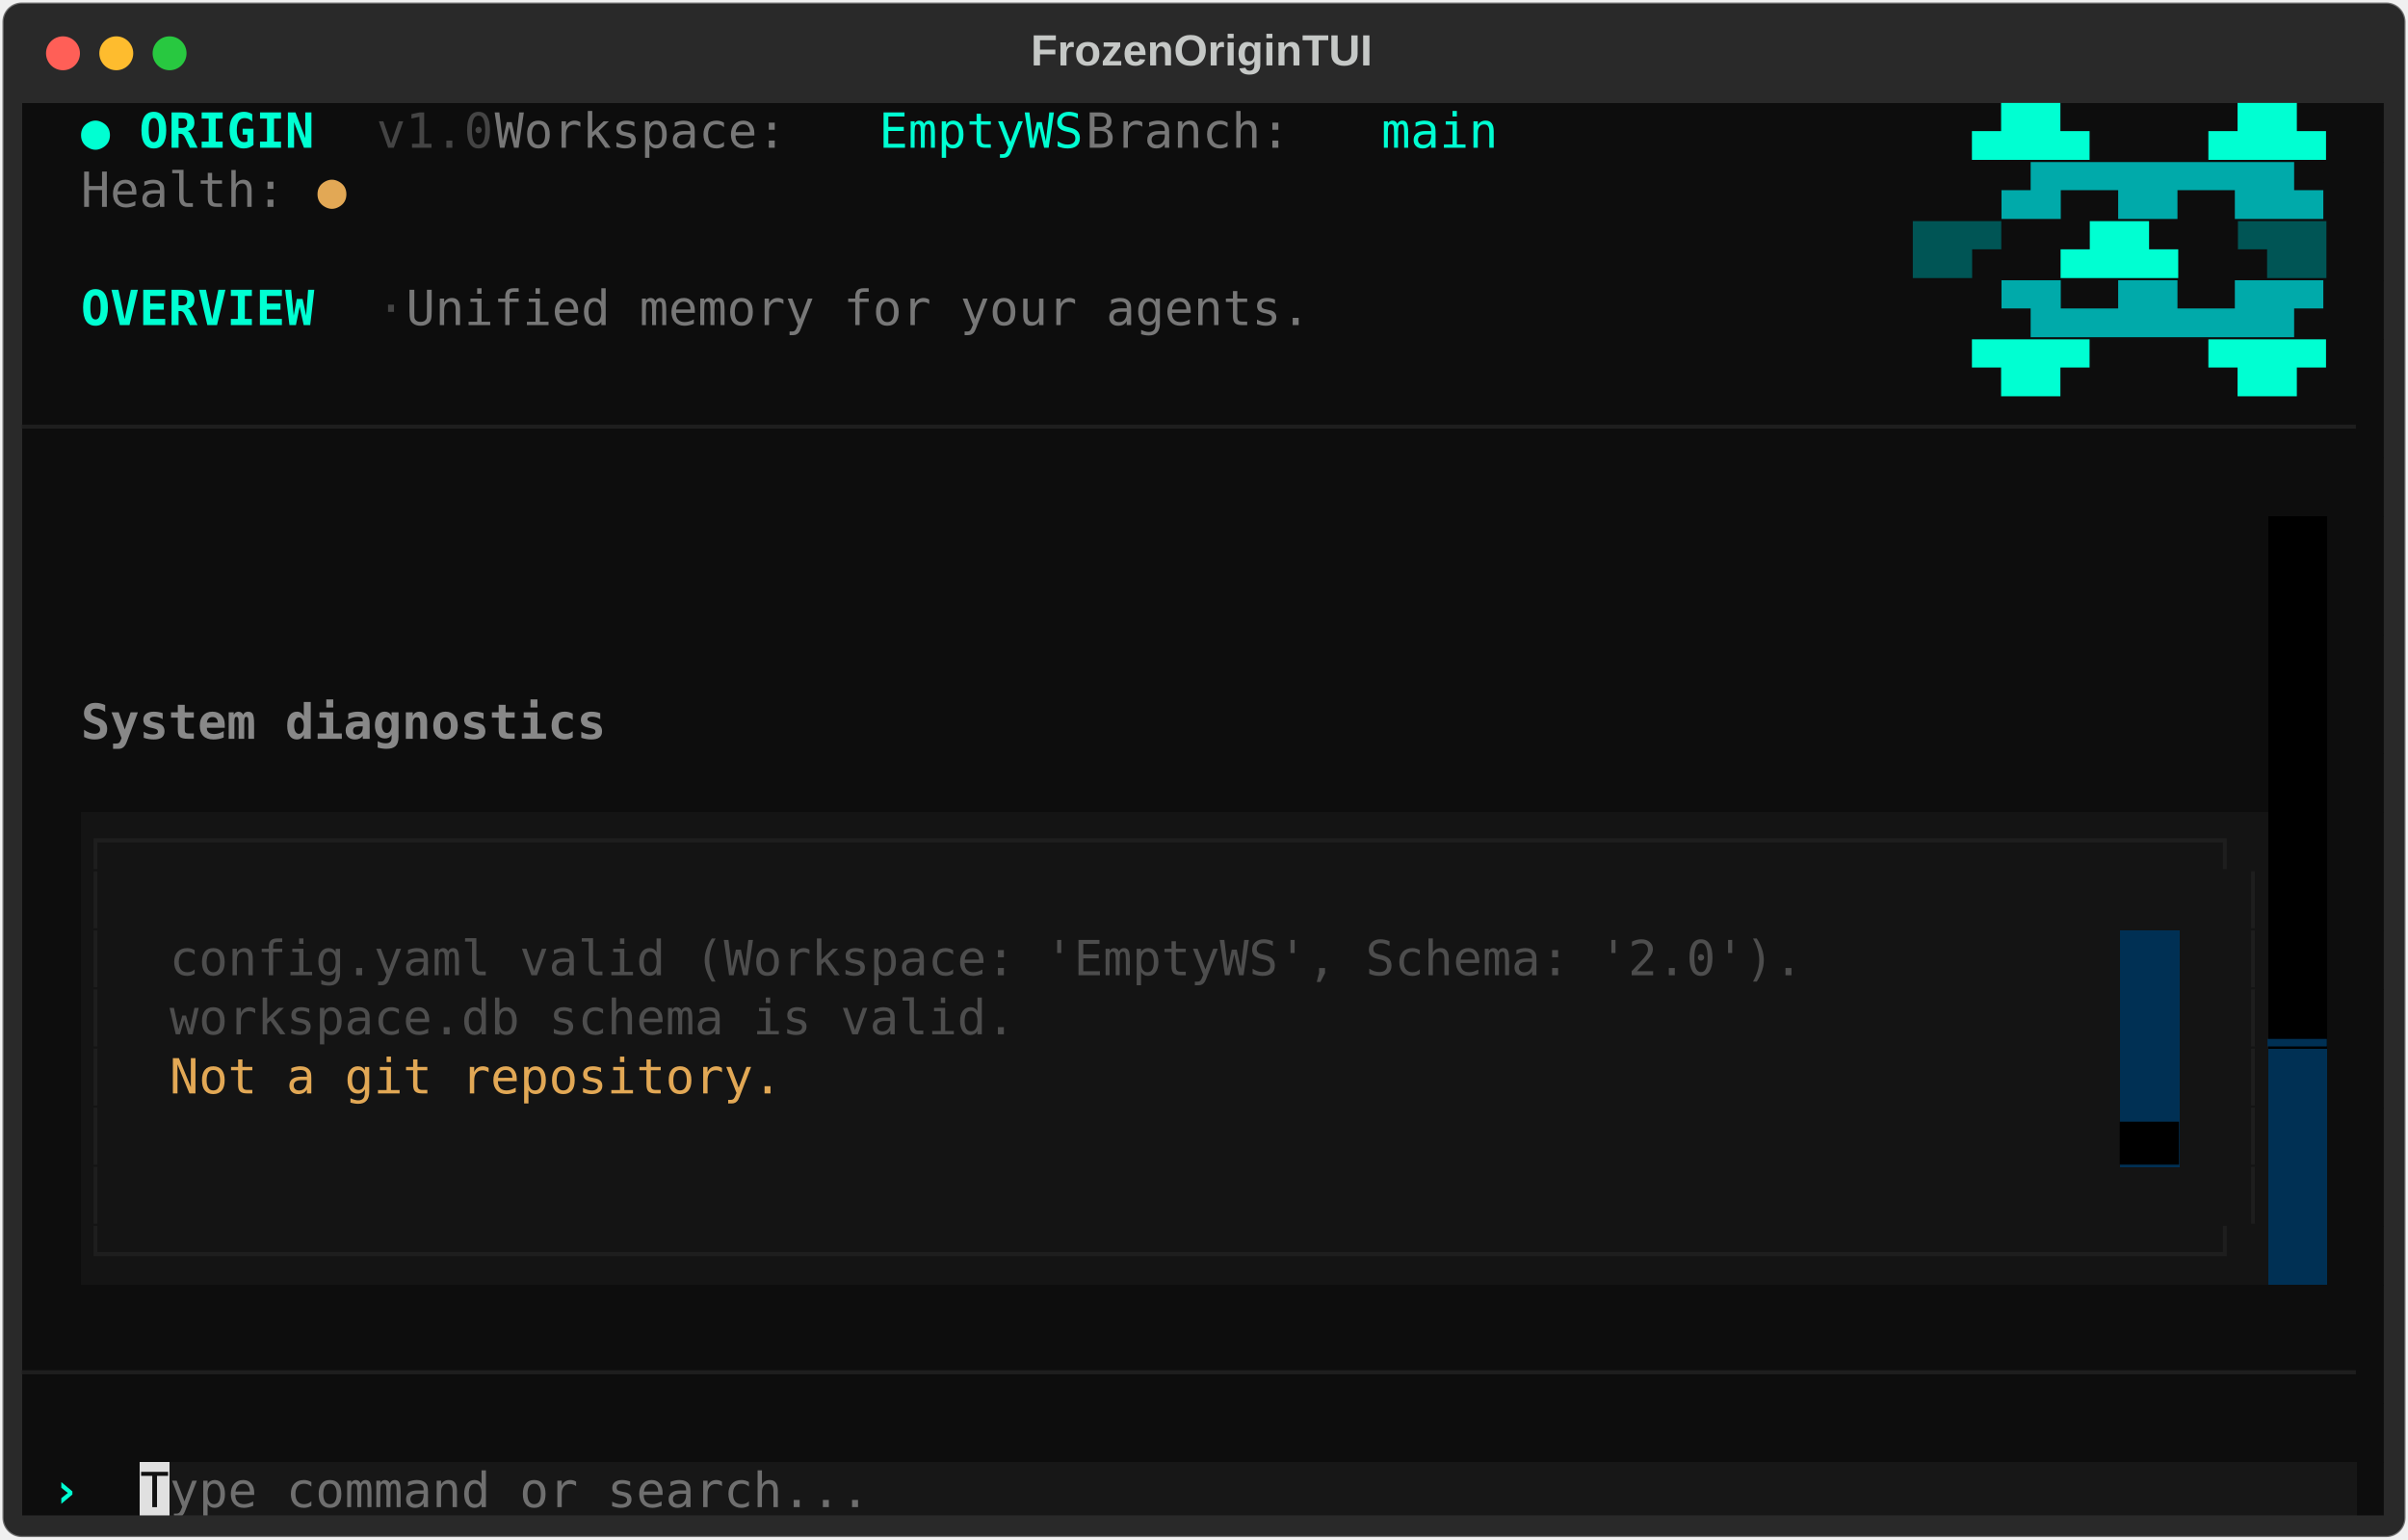
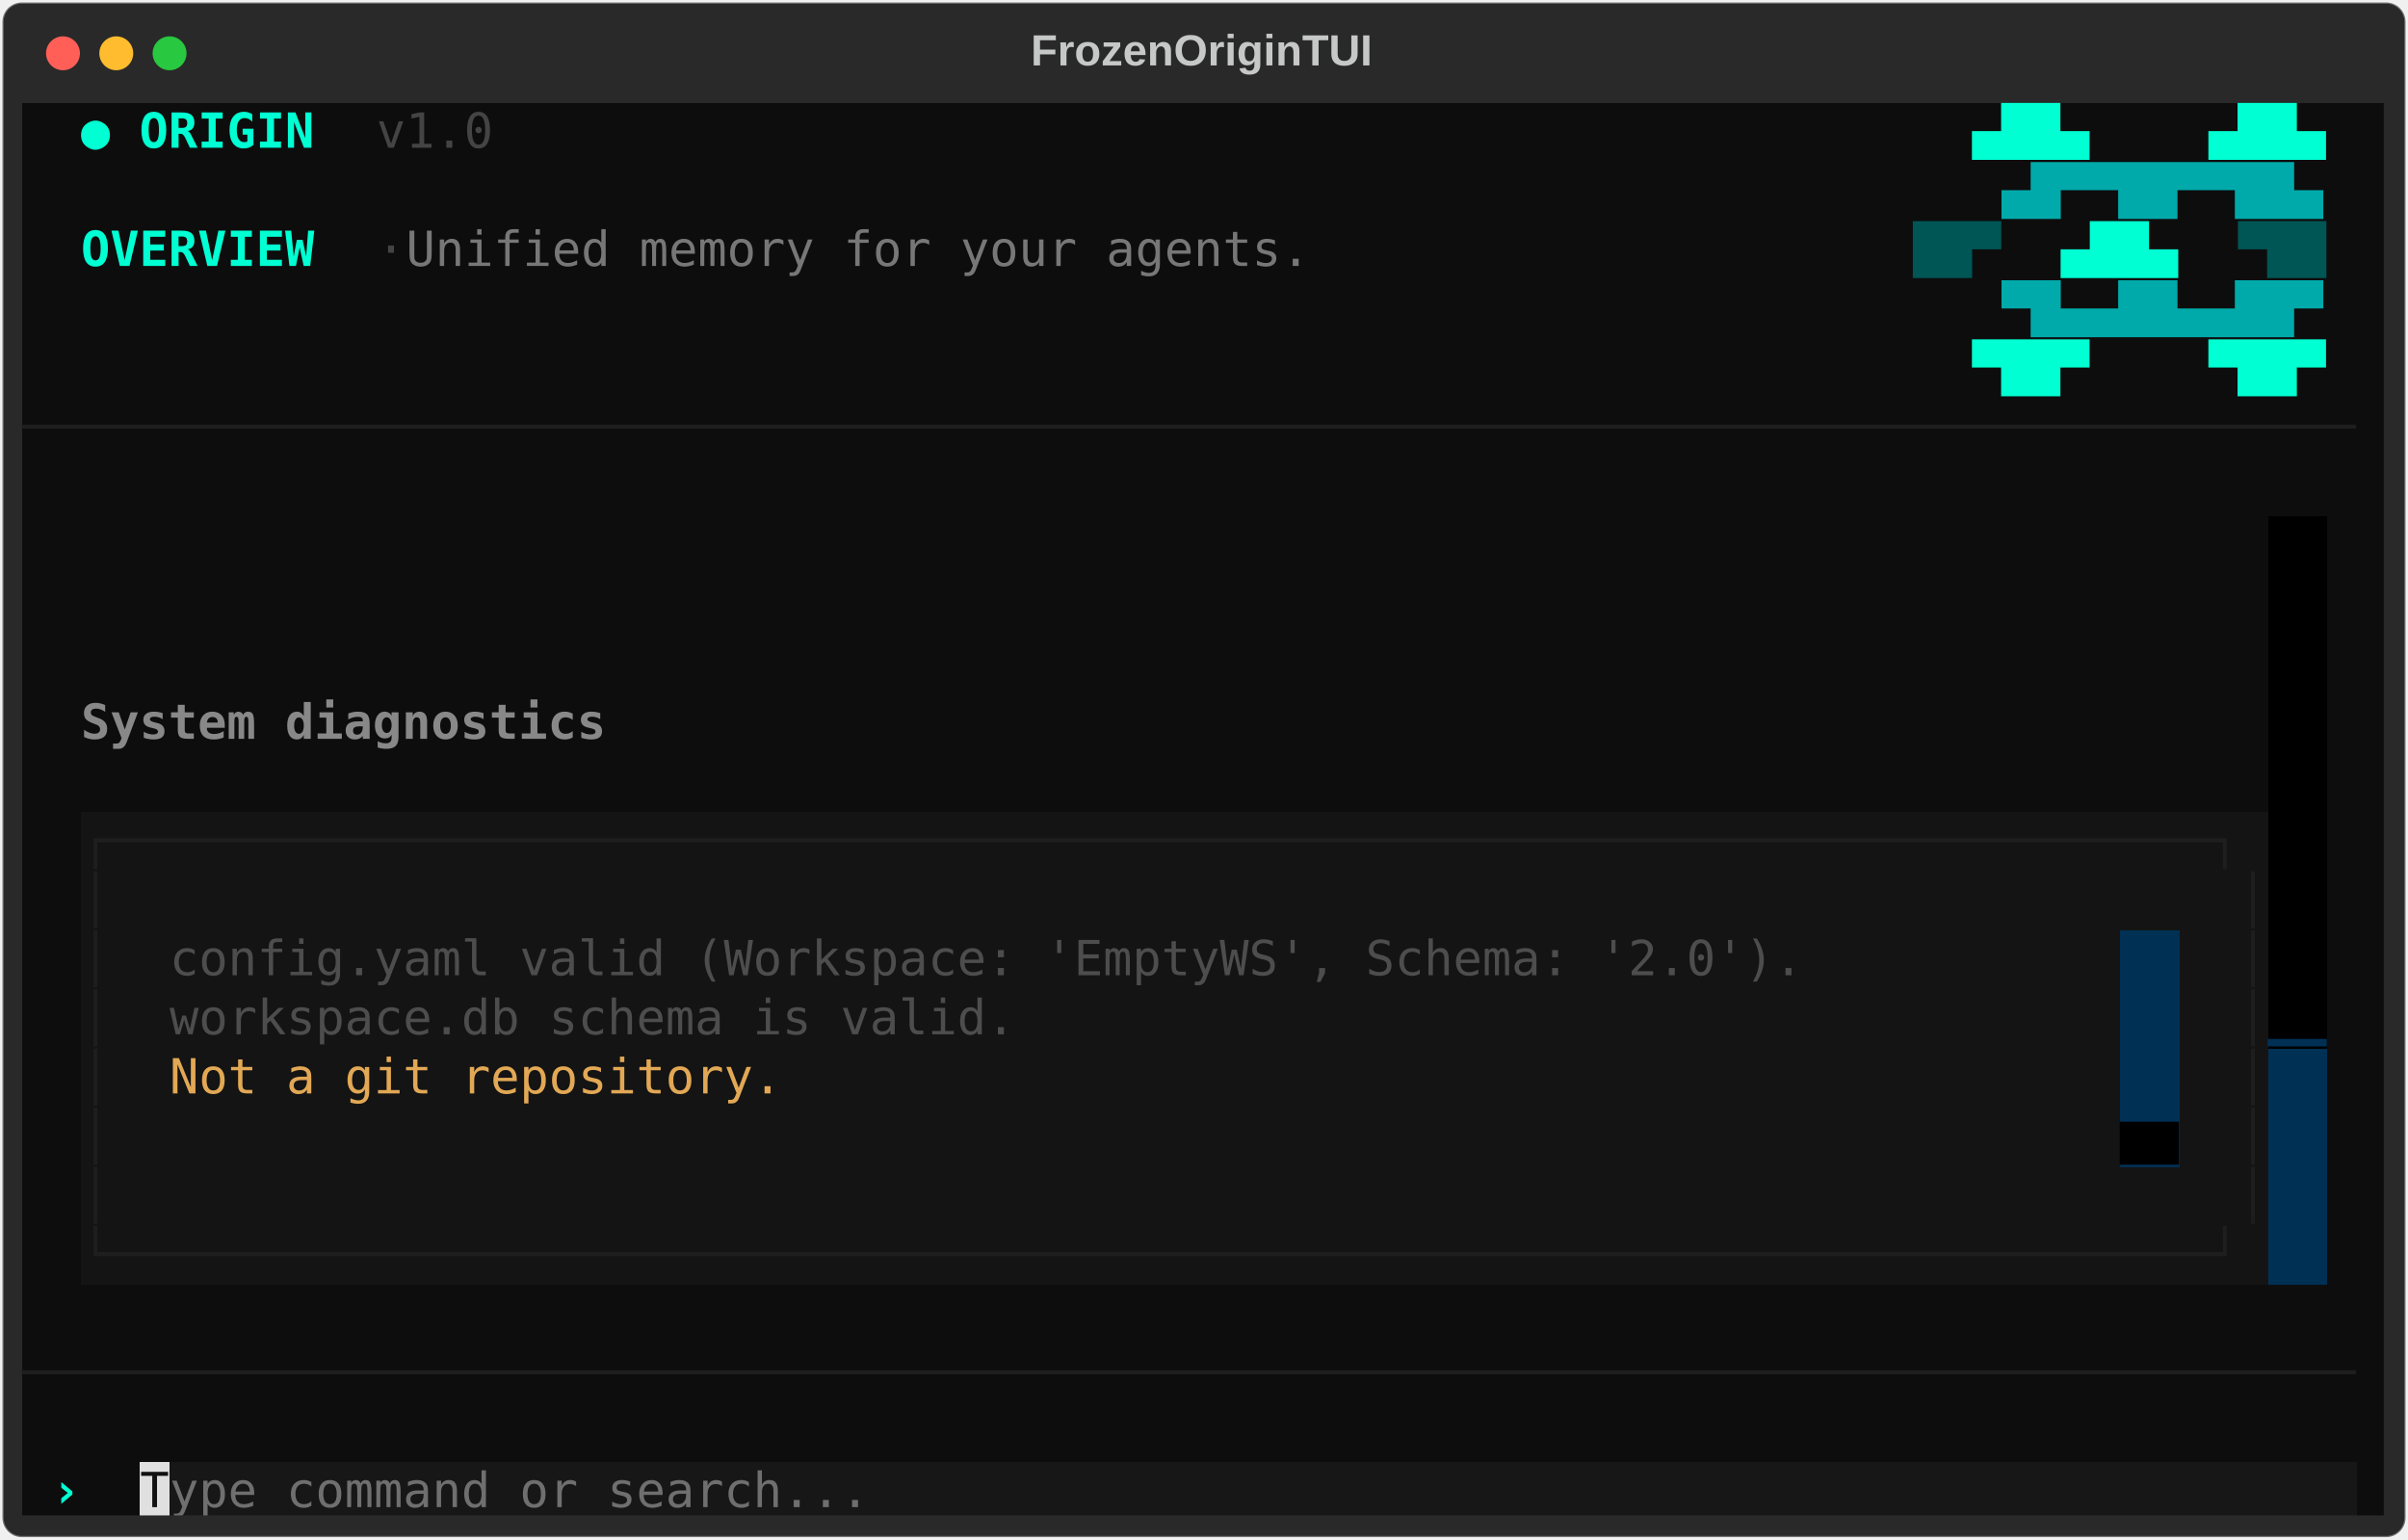
<svg xmlns="http://www.w3.org/2000/svg" class="rich-terminal" viewBox="0 0 994 635.6">
  <style>

    @font-face {
        font-family: "Fira Code";
        src: local("FiraCode-Regular"),
                url("https://cdnjs.cloudflare.com/ajax/libs/firacode/6.2.0/woff2/FiraCode-Regular.woff2") format("woff2"),
                url("https://cdnjs.cloudflare.com/ajax/libs/firacode/6.2.0/woff/FiraCode-Regular.woff") format("woff");
        font-style: normal;
        font-weight: 400;
    }
    @font-face {
        font-family: "Fira Code";
        src: local("FiraCode-Bold"),
                url("https://cdnjs.cloudflare.com/ajax/libs/firacode/6.2.0/woff2/FiraCode-Bold.woff2") format("woff2"),
                url("https://cdnjs.cloudflare.com/ajax/libs/firacode/6.2.0/woff/FiraCode-Bold.woff") format("woff");
        font-style: bold;
        font-weight: 700;
    }

    .terminal-matrix {
        font-family: Fira Code, monospace;
        font-size: 20px;
        line-height: 24.4px;
        font-variant-east-asian: full-width;
    }

    .terminal-title {
        font-size: 18px;
        font-weight: bold;
        font-family: arial;
    }

    .terminal-r1 { fill: #c5c8c6 }
.terminal-r2 { fill: #00ffd2;font-weight: bold }
.terminal-r3 { fill: #777777 }
.terminal-r4 { fill: #444444 }
.terminal-r5 { fill: #00ffd2 }
- .terminal-r6 { fill: #e2a855 }
- .terminal-r7 { fill: #00aaaa }
- .terminal-r8 { fill: #005555 }
- .terminal-r9 { fill: #1e1e1e }
- .terminal-r10 { fill: #c0c0c0 }
- .terminal-r11 { fill: #e0e0e0 }
- .terminal-r12 { fill: #888888;font-weight: bold }
- .terminal-r13 { fill: #4d4d4d }
- .terminal-r14 { fill: #141414 }
- .terminal-r15 { fill: #003054 }
+ .terminal-r6 { fill: #00aaaa }
+ .terminal-r7 { fill: #005555 }
+ .terminal-r8 { fill: #1e1e1e }
+ .terminal-r9 { fill: #c0c0c0 }
+ .terminal-r10 { fill: #e0e0e0 }
+ .terminal-r11 { fill: #888888;font-weight: bold }
+ .terminal-r12 { fill: #4d4d4d }
+ .terminal-r13 { fill: #141414 }
+ .terminal-r14 { fill: #003054 }
+ .terminal-r15 { fill: #e2a855 }
.terminal-r16 { fill: #0d0d0d }
.terminal-r17 { fill: #000000 }
.terminal-r18 { fill: #121212 }
.terminal-r19 { fill: #6f6f6f }
.terminal-r20 { fill: #ffffff }
    </style>
  <defs>
    <clipPath id="terminal-clip-terminal">
      <rect x="0" y="0" width="975.0" height="584.6" />
    </clipPath>
    <clipPath id="terminal-line-0">
      <rect x="0" y="1.5" width="976" height="24.65" />
    </clipPath>
    <clipPath id="terminal-line-1">
      <rect x="0" y="25.9" width="976" height="24.65" />
    </clipPath>
    <clipPath id="terminal-line-2">
      <rect x="0" y="50.3" width="976" height="24.65" />
    </clipPath>
    <clipPath id="terminal-line-3">
      <rect x="0" y="74.7" width="976" height="24.65" />
    </clipPath>
    <clipPath id="terminal-line-4">
      <rect x="0" y="99.1" width="976" height="24.65" />
    </clipPath>
    <clipPath id="terminal-line-5">
      <rect x="0" y="123.5" width="976" height="24.65" />
    </clipPath>
    <clipPath id="terminal-line-6">
      <rect x="0" y="147.9" width="976" height="24.65" />
    </clipPath>
    <clipPath id="terminal-line-7">
      <rect x="0" y="172.3" width="976" height="24.65" />
    </clipPath>
    <clipPath id="terminal-line-8">
      <rect x="0" y="196.7" width="976" height="24.65" />
    </clipPath>
    <clipPath id="terminal-line-9">
      <rect x="0" y="221.1" width="976" height="24.65" />
    </clipPath>
    <clipPath id="terminal-line-10">
      <rect x="0" y="245.5" width="976" height="24.65" />
    </clipPath>
    <clipPath id="terminal-line-11">
      <rect x="0" y="269.9" width="976" height="24.65" />
    </clipPath>
    <clipPath id="terminal-line-12">
      <rect x="0" y="294.3" width="976" height="24.65" />
    </clipPath>
    <clipPath id="terminal-line-13">
      <rect x="0" y="318.7" width="976" height="24.65" />
    </clipPath>
    <clipPath id="terminal-line-14">
      <rect x="0" y="343.1" width="976" height="24.65" />
    </clipPath>
    <clipPath id="terminal-line-15">
      <rect x="0" y="367.5" width="976" height="24.65" />
    </clipPath>
    <clipPath id="terminal-line-16">
      <rect x="0" y="391.9" width="976" height="24.65" />
    </clipPath>
    <clipPath id="terminal-line-17">
      <rect x="0" y="416.3" width="976" height="24.65" />
    </clipPath>
    <clipPath id="terminal-line-18">
      <rect x="0" y="440.7" width="976" height="24.65" />
    </clipPath>
    <clipPath id="terminal-line-19">
      <rect x="0" y="465.1" width="976" height="24.65" />
    </clipPath>
    <clipPath id="terminal-line-20">
      <rect x="0" y="489.5" width="976" height="24.65" />
    </clipPath>
    <clipPath id="terminal-line-21">
      <rect x="0" y="513.9" width="976" height="24.65" />
    </clipPath>
    <clipPath id="terminal-line-22">
      <rect x="0" y="538.3" width="976" height="24.65" />
    </clipPath>
  </defs>
  <rect fill="#292929" stroke="rgba(255,255,255,0.35)" stroke-width="1" x="1" y="1" width="992" height="633.6" rx="8" />
  <text class="terminal-title" fill="#c5c8c6" text-anchor="middle" x="496" y="27">FrozenOriginTUI</text>
  <g transform="translate(26,22)">
    <circle cx="0" cy="0" r="7" fill="#ff5f57" />
    <circle cx="22" cy="0" r="7" fill="#febc2e" />
    <circle cx="44" cy="0" r="7" fill="#28c840" />
  </g>
  <g transform="translate(9, 41)" clip-path="url(#terminal-clip-terminal)">
    <rect fill="#0d0d0d" x="0" y="1.5" width="24.4" height="24.65" shape-rendering="crispEdges" />
    <rect fill="#0d0d0d" x="24.4" y="1.5" width="97.6" height="24.65" shape-rendering="crispEdges" />
    <rect fill="#0d0d0d" x="122" y="1.5" width="24.4" height="24.65" shape-rendering="crispEdges" />
    <rect fill="#0d0d0d" x="146.4" y="1.5" width="48.8" height="24.65" shape-rendering="crispEdges" />
-     <rect fill="#0d0d0d" x="195.2" y="1.5" width="158.6" height="24.65" shape-rendering="crispEdges" />
-     <rect fill="#0d0d0d" x="353.8" y="1.5" width="85.4" height="24.65" shape-rendering="crispEdges" />
-     <rect fill="#0d0d0d" x="439.2" y="1.5" width="122" height="24.65" shape-rendering="crispEdges" />
-     <rect fill="#0d0d0d" x="561.2" y="1.5" width="48.8" height="24.65" shape-rendering="crispEdges" />
-     <rect fill="#0d0d0d" x="610" y="1.5" width="195.2" height="24.65" shape-rendering="crispEdges" />
+     <rect fill="#0d0d0d" x="195.2" y="1.5" width="610" height="24.65" shape-rendering="crispEdges" />
    <rect fill="#0d0d0d" x="805.2" y="1.5" width="48.8" height="24.65" shape-rendering="crispEdges" />
    <rect fill="#0d0d0d" x="854" y="1.5" width="48.8" height="24.65" shape-rendering="crispEdges" />
    <rect fill="#0d0d0d" x="902.8" y="1.5" width="48.8" height="24.65" shape-rendering="crispEdges" />
    <rect fill="#0d0d0d" x="951.6" y="1.5" width="24.4" height="24.65" shape-rendering="crispEdges" />
    <rect fill="#0d0d0d" x="0" y="25.9" width="24.4" height="24.65" shape-rendering="crispEdges" />
-     <rect fill="#0d0d0d" x="24.4" y="25.9" width="97.6" height="24.65" shape-rendering="crispEdges" />
-     <rect fill="#0d0d0d" x="122" y="25.9" width="12.2" height="24.65" shape-rendering="crispEdges" />
-     <rect fill="#0d0d0d" x="134.2" y="25.9" width="683.2" height="24.65" shape-rendering="crispEdges" />
+     <rect fill="#0d0d0d" x="24.4" y="25.9" width="793" height="24.65" shape-rendering="crispEdges" />
    <rect fill="#0d0d0d" x="817.4" y="25.9" width="134.2" height="24.65" shape-rendering="crispEdges" />
    <rect fill="#0d0d0d" x="951.6" y="25.9" width="24.4" height="24.65" shape-rendering="crispEdges" />
    <rect fill="#0d0d0d" x="0" y="50.3" width="24.4" height="24.65" shape-rendering="crispEdges" />
-     <rect fill="#0d0d0d" x="24.4" y="50.3" width="756.4" height="24.65" shape-rendering="crispEdges" />
+     <rect fill="#0d0d0d" x="24.4" y="50.3" width="97.6" height="24.65" shape-rendering="crispEdges" />
+     <rect fill="#0d0d0d" x="122" y="50.3" width="24.4" height="24.65" shape-rendering="crispEdges" />
+     <rect fill="#0d0d0d" x="146.4" y="50.3" width="12.2" height="24.65" shape-rendering="crispEdges" />
+     <rect fill="#0d0d0d" x="158.6" y="50.3" width="622.2" height="24.65" shape-rendering="crispEdges" />
    <rect fill="#0d0d0d" x="780.8" y="50.3" width="36.6" height="24.65" shape-rendering="crispEdges" />
    <rect fill="#0d0d0d" x="817.4" y="50.3" width="24.4" height="24.65" shape-rendering="crispEdges" />
    <rect fill="#0d0d0d" x="841.8" y="50.3" width="48.8" height="24.65" shape-rendering="crispEdges" />
    <rect fill="#0d0d0d" x="890.6" y="50.3" width="24.4" height="24.65" shape-rendering="crispEdges" />
    <rect fill="#0d0d0d" x="915" y="50.3" width="36.6" height="24.65" shape-rendering="crispEdges" />
    <rect fill="#0d0d0d" x="951.6" y="50.3" width="24.4" height="24.65" shape-rendering="crispEdges" />
    <rect fill="#0d0d0d" x="0" y="74.7" width="24.4" height="24.65" shape-rendering="crispEdges" />
-     <rect fill="#0d0d0d" x="24.4" y="74.7" width="97.6" height="24.65" shape-rendering="crispEdges" />
-     <rect fill="#0d0d0d" x="122" y="74.7" width="24.4" height="24.65" shape-rendering="crispEdges" />
-     <rect fill="#0d0d0d" x="146.4" y="74.7" width="12.2" height="24.65" shape-rendering="crispEdges" />
-     <rect fill="#0d0d0d" x="158.6" y="74.7" width="658.8" height="24.65" shape-rendering="crispEdges" />
+     <rect fill="#0d0d0d" x="24.4" y="74.7" width="793" height="24.65" shape-rendering="crispEdges" />
    <rect fill="#0d0d0d" x="817.4" y="74.7" width="134.2" height="24.65" shape-rendering="crispEdges" />
    <rect fill="#0d0d0d" x="951.6" y="74.7" width="24.4" height="24.65" shape-rendering="crispEdges" />
    <rect fill="#0d0d0d" x="0" y="99.1" width="24.4" height="24.65" shape-rendering="crispEdges" />
    <rect fill="#0d0d0d" x="24.4" y="99.1" width="780.8" height="24.65" shape-rendering="crispEdges" />
    <rect fill="#0d0d0d" x="805.2" y="99.1" width="48.8" height="24.65" shape-rendering="crispEdges" />
    <rect fill="#0d0d0d" x="854" y="99.1" width="48.8" height="24.65" shape-rendering="crispEdges" />
    <rect fill="#0d0d0d" x="902.8" y="99.1" width="48.8" height="24.65" shape-rendering="crispEdges" />
    <rect fill="#0d0d0d" x="951.6" y="99.1" width="24.4" height="24.65" shape-rendering="crispEdges" />
    <rect fill="#0d0d0d" x="0" y="123.5" width="976" height="24.65" shape-rendering="crispEdges" />
    <rect fill="#0d0d0d" x="0" y="147.9" width="976" height="24.65" shape-rendering="crispEdges" />
    <rect fill="#0d0d0d" x="0" y="172.3" width="24.4" height="24.65" shape-rendering="crispEdges" />
    <rect fill="#0d0d0d" x="24.4" y="172.3" width="0" height="24.65" shape-rendering="crispEdges" />
    <rect fill="#0d0d0d" x="24.4" y="172.3" width="902.8" height="24.65" shape-rendering="crispEdges" />
    <rect fill="#000000" x="927.2" y="172.3" width="24.4" height="24.65" shape-rendering="crispEdges" />
    <rect fill="#0d0d0d" x="951.6" y="172.3" width="24.4" height="24.65" shape-rendering="crispEdges" />
    <rect fill="#0d0d0d" x="0" y="196.7" width="927.2" height="24.65" shape-rendering="crispEdges" />
    <rect fill="#000000" x="927.2" y="196.7" width="24.4" height="24.65" shape-rendering="crispEdges" />
    <rect fill="#0d0d0d" x="951.6" y="196.7" width="24.4" height="24.65" shape-rendering="crispEdges" />
    <rect fill="#0d0d0d" x="0" y="221.1" width="927.2" height="24.65" shape-rendering="crispEdges" />
    <rect fill="#000000" x="927.2" y="221.1" width="24.4" height="24.65" shape-rendering="crispEdges" />
    <rect fill="#0d0d0d" x="951.6" y="221.1" width="24.4" height="24.65" shape-rendering="crispEdges" />
    <rect fill="#0d0d0d" x="0" y="245.5" width="24.4" height="24.65" shape-rendering="crispEdges" />
    <rect fill="#0d0d0d" x="24.4" y="245.5" width="219.6" height="24.65" shape-rendering="crispEdges" />
    <rect fill="#0d0d0d" x="244" y="245.5" width="683.2" height="24.65" shape-rendering="crispEdges" />
    <rect fill="#000000" x="927.2" y="245.5" width="24.4" height="24.65" shape-rendering="crispEdges" />
    <rect fill="#0d0d0d" x="951.6" y="245.5" width="24.4" height="24.65" shape-rendering="crispEdges" />
    <rect fill="#0d0d0d" x="0" y="269.9" width="927.2" height="24.65" shape-rendering="crispEdges" />
    <rect fill="#000000" x="927.2" y="269.9" width="24.4" height="24.65" shape-rendering="crispEdges" />
    <rect fill="#0d0d0d" x="951.6" y="269.9" width="24.4" height="24.65" shape-rendering="crispEdges" />
    <rect fill="#0d0d0d" x="0" y="294.3" width="24.4" height="24.65" shape-rendering="crispEdges" />
    <rect fill="#141414" x="24.4" y="294.3" width="902.8" height="24.65" shape-rendering="crispEdges" />
    <rect fill="#000000" x="927.2" y="294.3" width="24.4" height="24.65" shape-rendering="crispEdges" />
    <rect fill="#0d0d0d" x="951.6" y="294.3" width="24.4" height="24.65" shape-rendering="crispEdges" />
    <rect fill="#0d0d0d" x="0" y="318.7" width="24.4" height="24.65" shape-rendering="crispEdges" />
    <rect fill="#141414" x="24.4" y="318.7" width="12.2" height="24.65" shape-rendering="crispEdges" />
    <rect fill="#141414" x="36.6" y="318.7" width="878.4" height="24.65" shape-rendering="crispEdges" />
    <rect fill="#141414" x="915" y="318.7" width="12.2" height="24.65" shape-rendering="crispEdges" />
    <rect fill="#000000" x="927.2" y="318.7" width="24.4" height="24.65" shape-rendering="crispEdges" />
    <rect fill="#0d0d0d" x="951.6" y="318.7" width="24.4" height="24.65" shape-rendering="crispEdges" />
    <rect fill="#0d0d0d" x="0" y="343.1" width="24.4" height="24.65" shape-rendering="crispEdges" />
    <rect fill="#141414" x="24.4" y="343.1" width="12.2" height="24.65" shape-rendering="crispEdges" />
    <rect fill="#141414" x="36.6" y="343.1" width="24.4" height="24.65" shape-rendering="crispEdges" />
    <rect fill="#141414" x="61" y="343.1" width="695.4" height="24.65" shape-rendering="crispEdges" />
    <rect fill="#141414" x="756.4" y="343.1" width="109.8" height="24.65" shape-rendering="crispEdges" />
    <rect fill="#003054" x="866.2" y="343.1" width="24.4" height="24.65" shape-rendering="crispEdges" />
    <rect fill="#141414" x="890.6" y="343.1" width="24.4" height="24.65" shape-rendering="crispEdges" />
    <rect fill="#141414" x="915" y="343.1" width="12.2" height="24.65" shape-rendering="crispEdges" />
    <rect fill="#000000" x="927.2" y="343.1" width="24.4" height="24.65" shape-rendering="crispEdges" />
    <rect fill="#0d0d0d" x="951.6" y="343.1" width="24.4" height="24.65" shape-rendering="crispEdges" />
    <rect fill="#0d0d0d" x="0" y="367.5" width="24.4" height="24.65" shape-rendering="crispEdges" />
    <rect fill="#141414" x="24.4" y="367.5" width="12.2" height="24.65" shape-rendering="crispEdges" />
    <rect fill="#141414" x="36.6" y="367.5" width="24.4" height="24.65" shape-rendering="crispEdges" />
    <rect fill="#141414" x="61" y="367.5" width="366" height="24.65" shape-rendering="crispEdges" />
    <rect fill="#141414" x="427" y="367.5" width="439.2" height="24.65" shape-rendering="crispEdges" />
    <rect fill="#003054" x="866.2" y="367.5" width="24.4" height="24.65" shape-rendering="crispEdges" />
    <rect fill="#141414" x="890.6" y="367.5" width="24.4" height="24.65" shape-rendering="crispEdges" />
    <rect fill="#141414" x="915" y="367.5" width="12.2" height="24.65" shape-rendering="crispEdges" />
    <rect fill="#000000" x="927.2" y="367.5" width="24.4" height="24.65" shape-rendering="crispEdges" />
    <rect fill="#0d0d0d" x="951.6" y="367.5" width="24.4" height="24.65" shape-rendering="crispEdges" />
    <rect fill="#0d0d0d" x="0" y="391.9" width="24.4" height="24.65" shape-rendering="crispEdges" />
    <rect fill="#141414" x="24.4" y="391.9" width="12.2" height="24.65" shape-rendering="crispEdges" />
    <rect fill="#141414" x="36.6" y="391.9" width="24.4" height="24.65" shape-rendering="crispEdges" />
    <rect fill="#141414" x="61" y="391.9" width="268.4" height="24.65" shape-rendering="crispEdges" />
    <rect fill="#141414" x="329.4" y="391.9" width="536.8" height="24.65" shape-rendering="crispEdges" />
    <rect fill="#003054" x="866.2" y="391.9" width="24.4" height="24.65" shape-rendering="crispEdges" />
    <rect fill="#141414" x="890.6" y="391.9" width="24.4" height="24.65" shape-rendering="crispEdges" />
    <rect fill="#141414" x="915" y="391.9" width="12.2" height="24.65" shape-rendering="crispEdges" />
    <rect fill="#003054" x="927.2" y="391.9" width="24.4" height="24.65" shape-rendering="crispEdges" />
    <rect fill="#0d0d0d" x="951.6" y="391.9" width="24.4" height="24.65" shape-rendering="crispEdges" />
    <rect fill="#0d0d0d" x="0" y="416.3" width="24.4" height="24.65" shape-rendering="crispEdges" />
    <rect fill="#141414" x="24.4" y="416.3" width="12.2" height="24.65" shape-rendering="crispEdges" />
    <rect fill="#141414" x="36.6" y="416.3" width="24.4" height="24.65" shape-rendering="crispEdges" />
    <rect fill="#141414" x="61" y="416.3" width="0" height="24.65" shape-rendering="crispEdges" />
    <rect fill="#141414" x="61" y="416.3" width="805.2" height="24.65" shape-rendering="crispEdges" />
    <rect fill="#003054" x="866.2" y="416.3" width="24.4" height="24.65" shape-rendering="crispEdges" />
    <rect fill="#141414" x="890.6" y="416.3" width="24.4" height="24.65" shape-rendering="crispEdges" />
    <rect fill="#141414" x="915" y="416.3" width="12.2" height="24.65" shape-rendering="crispEdges" />
    <rect fill="#003054" x="927.2" y="416.3" width="24.4" height="24.65" shape-rendering="crispEdges" />
    <rect fill="#0d0d0d" x="951.6" y="416.3" width="24.4" height="24.65" shape-rendering="crispEdges" />
    <rect fill="#0d0d0d" x="0" y="440.7" width="24.4" height="24.65" shape-rendering="crispEdges" />
    <rect fill="#141414" x="24.4" y="440.7" width="12.2" height="24.65" shape-rendering="crispEdges" />
    <rect fill="#141414" x="36.6" y="440.7" width="878.4" height="24.65" shape-rendering="crispEdges" />
    <rect fill="#141414" x="915" y="440.7" width="12.2" height="24.65" shape-rendering="crispEdges" />
    <rect fill="#003054" x="927.2" y="440.7" width="24.4" height="24.65" shape-rendering="crispEdges" />
    <rect fill="#0d0d0d" x="951.6" y="440.7" width="24.4" height="24.65" shape-rendering="crispEdges" />
    <rect fill="#0d0d0d" x="0" y="465.1" width="24.4" height="24.65" shape-rendering="crispEdges" />
    <rect fill="#141414" x="24.4" y="465.1" width="902.8" height="24.65" shape-rendering="crispEdges" />
    <rect fill="#003054" x="927.2" y="465.1" width="24.4" height="24.65" shape-rendering="crispEdges" />
    <rect fill="#0d0d0d" x="951.6" y="465.1" width="24.4" height="24.65" shape-rendering="crispEdges" />
    <rect fill="#0d0d0d" x="0" y="489.5" width="976" height="24.65" shape-rendering="crispEdges" />
    <rect fill="#0d0d0d" x="0" y="513.9" width="976" height="24.65" shape-rendering="crispEdges" />
    <rect fill="#0d0d0d" x="0" y="538.3" width="976" height="24.65" shape-rendering="crispEdges" />
    <rect fill="#0d0d0d" x="0" y="562.7" width="12.2" height="24.65" shape-rendering="crispEdges" />
    <rect fill="#0d0d0d" x="12.2" y="562.7" width="36.6" height="24.65" shape-rendering="crispEdges" />
    <rect fill="#e0e0e0" x="48.8" y="562.7" width="12.2" height="24.65" shape-rendering="crispEdges" />
    <rect fill="#171717" x="61" y="562.7" width="292.8" height="24.65" shape-rendering="crispEdges" />
    <rect fill="#171717" x="353.8" y="562.7" width="610" height="24.65" shape-rendering="crispEdges" />
    <rect fill="#0d0d0d" x="963.8" y="562.7" width="12.2" height="24.65" shape-rendering="crispEdges" />
    <g class="terminal-matrix">
      <text class="terminal-r2" x="24.4" y="20" textLength="97.6" clip-path="url(#terminal-line-0)">● ORIGIN</text>
      <text class="terminal-r4" x="146.4" y="20" textLength="48.8" clip-path="url(#terminal-line-0)">v1.0</text>
-       <text class="terminal-r3" x="195.2" y="20" textLength="158.6" clip-path="url(#terminal-line-0)">  Workspace: </text>
-       <text class="terminal-r5" x="353.8" y="20" textLength="85.4" clip-path="url(#terminal-line-0)">EmptyWS</text>
-       <text class="terminal-r3" x="439.2" y="20" textLength="122" clip-path="url(#terminal-line-0)">  Branch: </text>
-       <text class="terminal-r5" x="561.2" y="20" textLength="48.8" clip-path="url(#terminal-line-0)">main</text>
      <text class="terminal-r5" x="805.2" y="20" textLength="48.8" clip-path="url(#terminal-line-0)">▄██▄</text>
      <text class="terminal-r5" x="902.8" y="20" textLength="48.8" clip-path="url(#terminal-line-0)">▄██▄</text>
      <text class="terminal-r1" x="976" y="20" textLength="12.2" clip-path="url(#terminal-line-0)">
</text>
-       <text class="terminal-r3" x="24.4" y="44.4" textLength="97.6" clip-path="url(#terminal-line-1)">Health: </text>
-       <text class="terminal-r6" x="122" y="44.4" textLength="12.2" clip-path="url(#terminal-line-1)">●</text>
-       <text class="terminal-r7" x="817.4" y="44.4" textLength="134.2" clip-path="url(#terminal-line-1)">▄█▀▀██▀▀██▄</text>
+       <text class="terminal-r6" x="817.4" y="44.4" textLength="134.2" clip-path="url(#terminal-line-1)">▄█▀▀██▀▀██▄</text>
      <text class="terminal-r1" x="976" y="44.4" textLength="12.2" clip-path="url(#terminal-line-1)">
</text>
-       <text class="terminal-r8" x="780.8" y="68.8" textLength="36.6" clip-path="url(#terminal-line-2)">██▀</text>
+       <text class="terminal-r2" x="24.4" y="68.8" textLength="97.6" clip-path="url(#terminal-line-2)">OVERVIEW</text>
+       <text class="terminal-r4" x="146.4" y="68.8" textLength="12.2" clip-path="url(#terminal-line-2)">·</text>
+       <text class="terminal-r3" x="158.6" y="68.8" textLength="622.2" clip-path="url(#terminal-line-2)">  Unified memory for your agents.                  </text>
+       <text class="terminal-r7" x="780.8" y="68.8" textLength="36.6" clip-path="url(#terminal-line-2)">██▀</text>
      <text class="terminal-r5" x="841.8" y="68.8" textLength="48.8" clip-path="url(#terminal-line-2)">▄██▄</text>
-       <text class="terminal-r8" x="915" y="68.8" textLength="36.6" clip-path="url(#terminal-line-2)">▀██</text>
+       <text class="terminal-r7" x="915" y="68.8" textLength="36.6" clip-path="url(#terminal-line-2)">▀██</text>
      <text class="terminal-r1" x="976" y="68.8" textLength="12.2" clip-path="url(#terminal-line-2)">
</text>
-       <text class="terminal-r2" x="24.4" y="93.2" textLength="97.6" clip-path="url(#terminal-line-3)">OVERVIEW</text>
-       <text class="terminal-r4" x="146.4" y="93.2" textLength="12.2" clip-path="url(#terminal-line-3)">·</text>
-       <text class="terminal-r3" x="158.6" y="93.2" textLength="658.8" clip-path="url(#terminal-line-3)">  Unified memory for your agents.                     </text>
-       <text class="terminal-r7" x="817.4" y="93.2" textLength="134.2" clip-path="url(#terminal-line-3)">▀█▄▄██▄▄██▀</text>
+       <text class="terminal-r6" x="817.4" y="93.2" textLength="134.2" clip-path="url(#terminal-line-3)">▀█▄▄██▄▄██▀</text>
      <text class="terminal-r1" x="976" y="93.2" textLength="12.2" clip-path="url(#terminal-line-3)">
</text>
      <text class="terminal-r5" x="805.2" y="117.6" textLength="48.8" clip-path="url(#terminal-line-4)">▀██▀</text>
      <text class="terminal-r5" x="902.8" y="117.6" textLength="48.8" clip-path="url(#terminal-line-4)">▀██▀</text>
      <text class="terminal-r1" x="976" y="117.6" textLength="12.2" clip-path="url(#terminal-line-4)">
</text>
-       <text class="terminal-r9" x="0" y="142" textLength="976" clip-path="url(#terminal-line-5)">────────────────────────────────────────────────────────────────────────────────</text>
+       <text class="terminal-r8" x="0" y="142" textLength="976" clip-path="url(#terminal-line-5)">────────────────────────────────────────────────────────────────────────────────</text>
      <text class="terminal-r1" x="976" y="142" textLength="12.2" clip-path="url(#terminal-line-5)">
</text>
      <text class="terminal-r1" x="976" y="166.4" textLength="12.2" clip-path="url(#terminal-line-6)">
</text>
      <text class="terminal-r1" x="976" y="190.8" textLength="12.2" clip-path="url(#terminal-line-7)">
</text>
      <text class="terminal-r1" x="976" y="215.2" textLength="12.2" clip-path="url(#terminal-line-8)">
</text>
      <text class="terminal-r1" x="976" y="239.6" textLength="12.2" clip-path="url(#terminal-line-9)">
</text>
-       <text class="terminal-r12" x="24.4" y="264" textLength="219.6" clip-path="url(#terminal-line-10)">System diagnostics</text>
+       <text class="terminal-r11" x="24.4" y="264" textLength="219.6" clip-path="url(#terminal-line-10)">System diagnostics</text>
      <text class="terminal-r1" x="976" y="264" textLength="12.2" clip-path="url(#terminal-line-10)">
</text>
      <text class="terminal-r1" x="976" y="288.4" textLength="12.2" clip-path="url(#terminal-line-11)">
</text>
-       <text class="terminal-r9" x="24.4" y="312.8" textLength="902.8" clip-path="url(#terminal-line-12)">┌────────────────────────────────────────────────────────────────────────┐</text>
+       <text class="terminal-r8" x="24.4" y="312.8" textLength="902.8" clip-path="url(#terminal-line-12)">┌────────────────────────────────────────────────────────────────────────┐</text>
      <text class="terminal-r1" x="976" y="312.8" textLength="12.2" clip-path="url(#terminal-line-12)">
</text>
-       <text class="terminal-r9" x="24.4" y="337.2" textLength="12.2" clip-path="url(#terminal-line-13)">│</text>
-       <text class="terminal-r9" x="915" y="337.2" textLength="12.2" clip-path="url(#terminal-line-13)">│</text>
+       <text class="terminal-r8" x="24.4" y="337.2" textLength="12.2" clip-path="url(#terminal-line-13)">│</text>
+       <text class="terminal-r8" x="915" y="337.2" textLength="12.2" clip-path="url(#terminal-line-13)">│</text>
      <text class="terminal-r1" x="976" y="337.2" textLength="12.2" clip-path="url(#terminal-line-13)">
</text>
-       <text class="terminal-r9" x="24.4" y="361.6" textLength="12.2" clip-path="url(#terminal-line-14)">│</text>
-       <text class="terminal-r13" x="61" y="361.6" textLength="695.4" clip-path="url(#terminal-line-14)"> config.yaml valid (Workspace: 'EmptyWS', Schema: '2.0').</text>
-       <text class="terminal-r9" x="915" y="361.6" textLength="12.2" clip-path="url(#terminal-line-14)">│</text>
+       <text class="terminal-r8" x="24.4" y="361.6" textLength="12.2" clip-path="url(#terminal-line-14)">│</text>
+       <text class="terminal-r12" x="61" y="361.6" textLength="695.4" clip-path="url(#terminal-line-14)"> config.yaml valid (Workspace: 'EmptyWS', Schema: '2.0').</text>
+       <text class="terminal-r8" x="915" y="361.6" textLength="12.2" clip-path="url(#terminal-line-14)">│</text>
      <text class="terminal-r1" x="976" y="361.6" textLength="12.2" clip-path="url(#terminal-line-14)">
</text>
-       <text class="terminal-r9" x="24.4" y="386" textLength="12.2" clip-path="url(#terminal-line-15)">│</text>
-       <text class="terminal-r13" x="61" y="386" textLength="366" clip-path="url(#terminal-line-15)"> workspace.db schema is valid.</text>
-       <text class="terminal-r9" x="915" y="386" textLength="12.2" clip-path="url(#terminal-line-15)">│</text>
-       <text class="terminal-r15" x="927.2" y="386" textLength="24.4" clip-path="url(#terminal-line-15)">▁▁</text>
+       <text class="terminal-r8" x="24.4" y="386" textLength="12.2" clip-path="url(#terminal-line-15)">│</text>
+       <text class="terminal-r12" x="61" y="386" textLength="366" clip-path="url(#terminal-line-15)"> workspace.db schema is valid.</text>
+       <text class="terminal-r8" x="915" y="386" textLength="12.2" clip-path="url(#terminal-line-15)">│</text>
+       <text class="terminal-r14" x="927.2" y="386" textLength="24.4" clip-path="url(#terminal-line-15)">▁▁</text>
      <text class="terminal-r1" x="976" y="386" textLength="12.2" clip-path="url(#terminal-line-15)">
</text>
-       <text class="terminal-r9" x="24.4" y="410.4" textLength="12.2" clip-path="url(#terminal-line-16)">│</text>
-       <text class="terminal-r6" x="61" y="410.4" textLength="268.4" clip-path="url(#terminal-line-16)"> Not a git repository.</text>
-       <text class="terminal-r9" x="915" y="410.4" textLength="12.2" clip-path="url(#terminal-line-16)">│</text>
+       <text class="terminal-r8" x="24.4" y="410.4" textLength="12.2" clip-path="url(#terminal-line-16)">│</text>
+       <text class="terminal-r15" x="61" y="410.4" textLength="268.4" clip-path="url(#terminal-line-16)"> Not a git repository.</text>
+       <text class="terminal-r8" x="915" y="410.4" textLength="12.2" clip-path="url(#terminal-line-16)">│</text>
      <text class="terminal-r1" x="976" y="410.4" textLength="12.2" clip-path="url(#terminal-line-16)">
</text>
-       <text class="terminal-r9" x="24.4" y="434.8" textLength="12.2" clip-path="url(#terminal-line-17)">│</text>
+       <text class="terminal-r8" x="24.4" y="434.8" textLength="12.2" clip-path="url(#terminal-line-17)">│</text>
      <text class="terminal-r17" x="866.2" y="434.8" textLength="24.4" clip-path="url(#terminal-line-17)">▆▆</text>
-       <text class="terminal-r9" x="915" y="434.8" textLength="12.2" clip-path="url(#terminal-line-17)">│</text>
+       <text class="terminal-r8" x="915" y="434.8" textLength="12.2" clip-path="url(#terminal-line-17)">│</text>
      <text class="terminal-r1" x="976" y="434.8" textLength="12.2" clip-path="url(#terminal-line-17)">
</text>
-       <text class="terminal-r9" x="24.4" y="459.2" textLength="12.2" clip-path="url(#terminal-line-18)">│</text>
-       <text class="terminal-r9" x="915" y="459.2" textLength="12.2" clip-path="url(#terminal-line-18)">│</text>
+       <text class="terminal-r8" x="24.4" y="459.2" textLength="12.2" clip-path="url(#terminal-line-18)">│</text>
+       <text class="terminal-r8" x="915" y="459.2" textLength="12.2" clip-path="url(#terminal-line-18)">│</text>
      <text class="terminal-r1" x="976" y="459.2" textLength="12.2" clip-path="url(#terminal-line-18)">
</text>
-       <text class="terminal-r9" x="24.4" y="483.6" textLength="902.8" clip-path="url(#terminal-line-19)">└────────────────────────────────────────────────────────────────────────┘</text>
+       <text class="terminal-r8" x="24.4" y="483.6" textLength="902.8" clip-path="url(#terminal-line-19)">└────────────────────────────────────────────────────────────────────────┘</text>
      <text class="terminal-r1" x="976" y="483.6" textLength="12.2" clip-path="url(#terminal-line-19)">
</text>
      <text class="terminal-r1" x="976" y="508" textLength="12.2" clip-path="url(#terminal-line-20)">
</text>
-       <text class="terminal-r9" x="0" y="532.4" textLength="976" clip-path="url(#terminal-line-21)">────────────────────────────────────────────────────────────────────────────────</text>
+       <text class="terminal-r8" x="0" y="532.4" textLength="976" clip-path="url(#terminal-line-21)">────────────────────────────────────────────────────────────────────────────────</text>
      <text class="terminal-r1" x="976" y="532.4" textLength="12.2" clip-path="url(#terminal-line-21)">
</text>
      <text class="terminal-r1" x="976" y="556.8" textLength="12.2" clip-path="url(#terminal-line-22)">
</text>
      <text class="terminal-r2" x="12.2" y="581.2" textLength="36.6" clip-path="url(#terminal-line-23)"> › </text>
      <text class="terminal-r18" x="48.8" y="581.2" textLength="12.2" clip-path="url(#terminal-line-23)">T</text>
      <text class="terminal-r19" x="61" y="581.2" textLength="292.8" clip-path="url(#terminal-line-23)">ype command or search...</text>
    </g>
  </g>
</svg>
